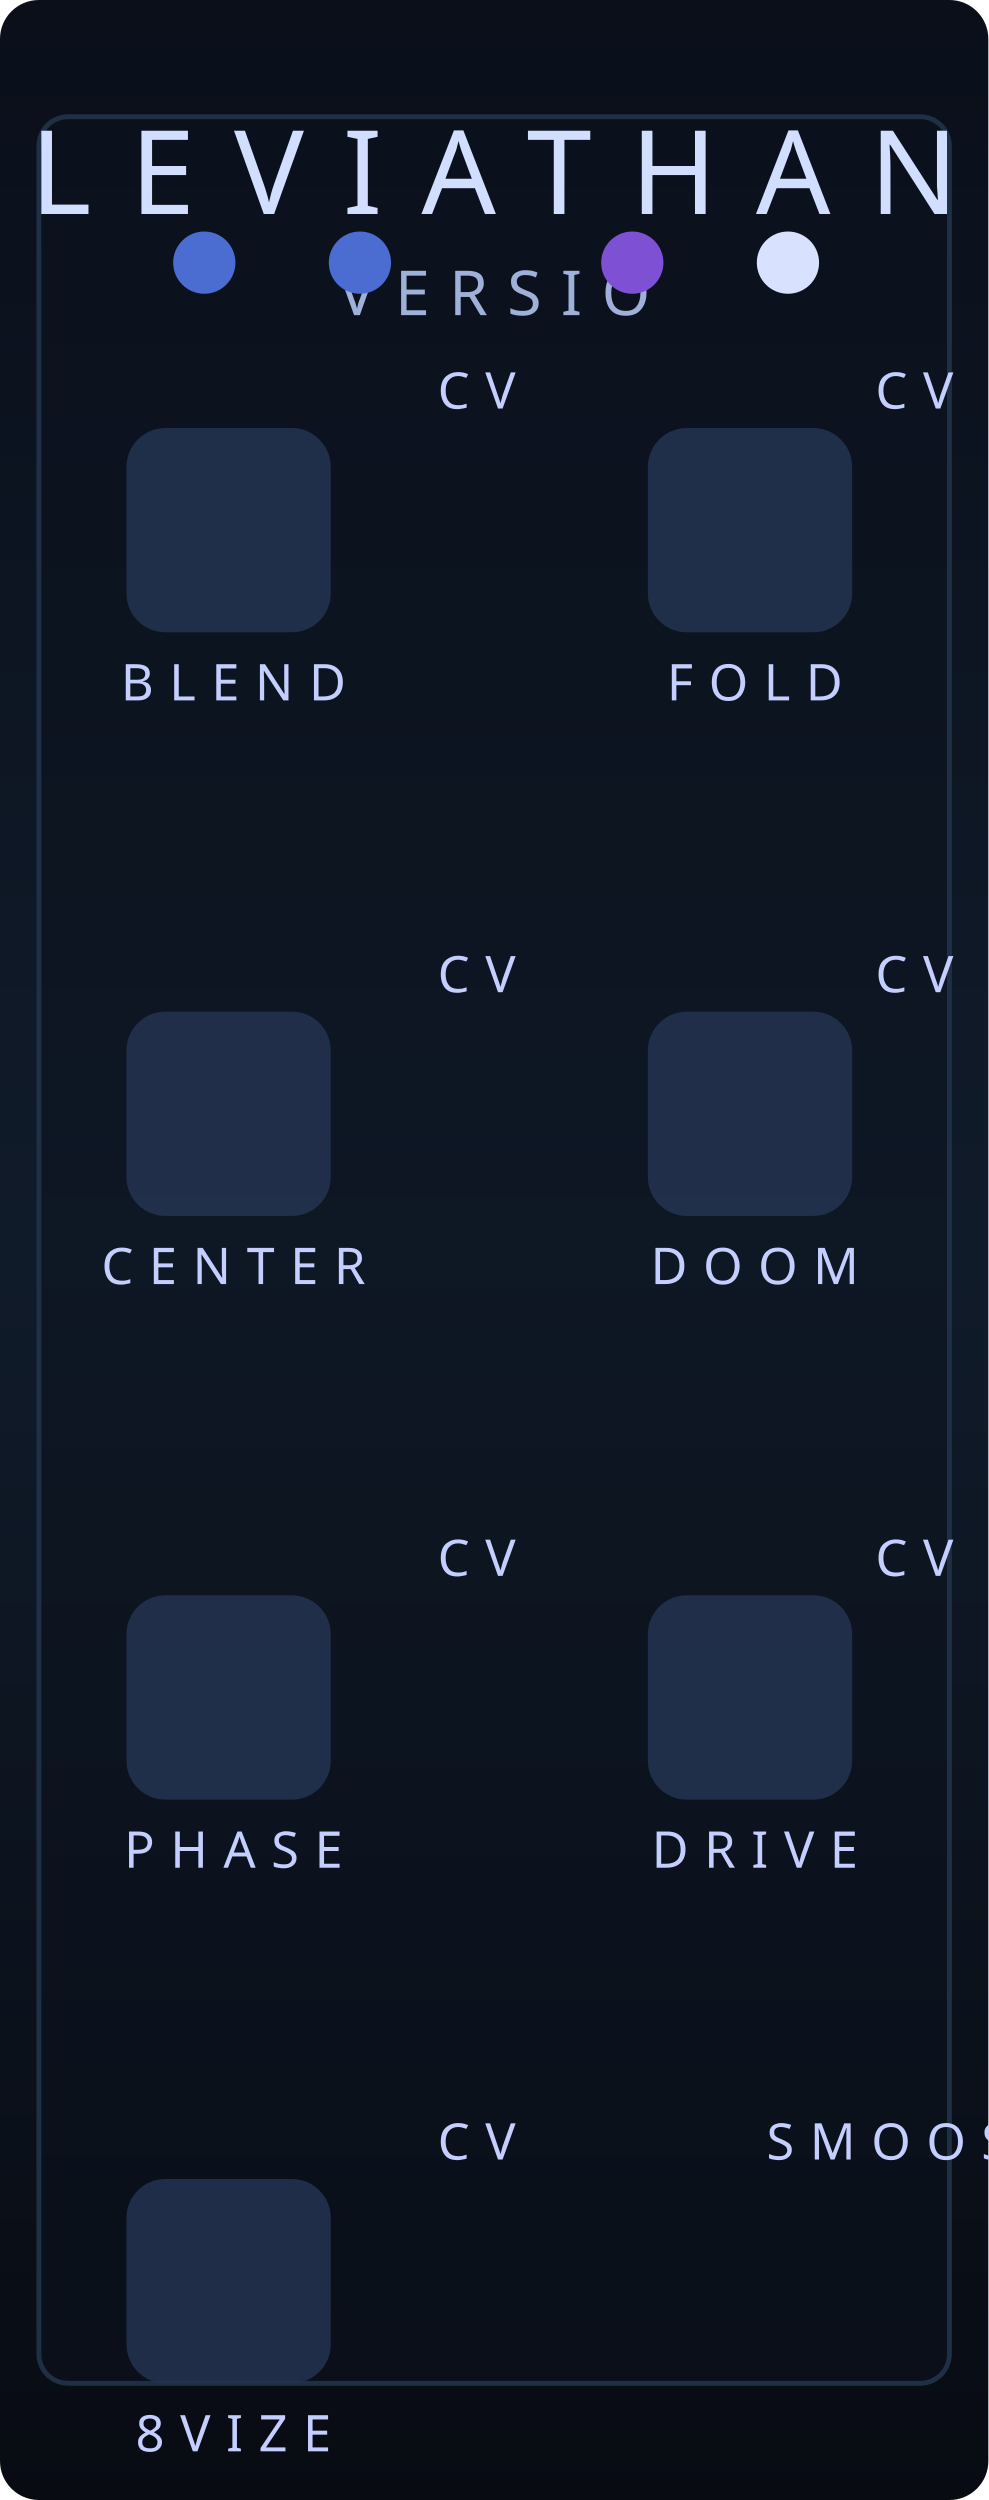
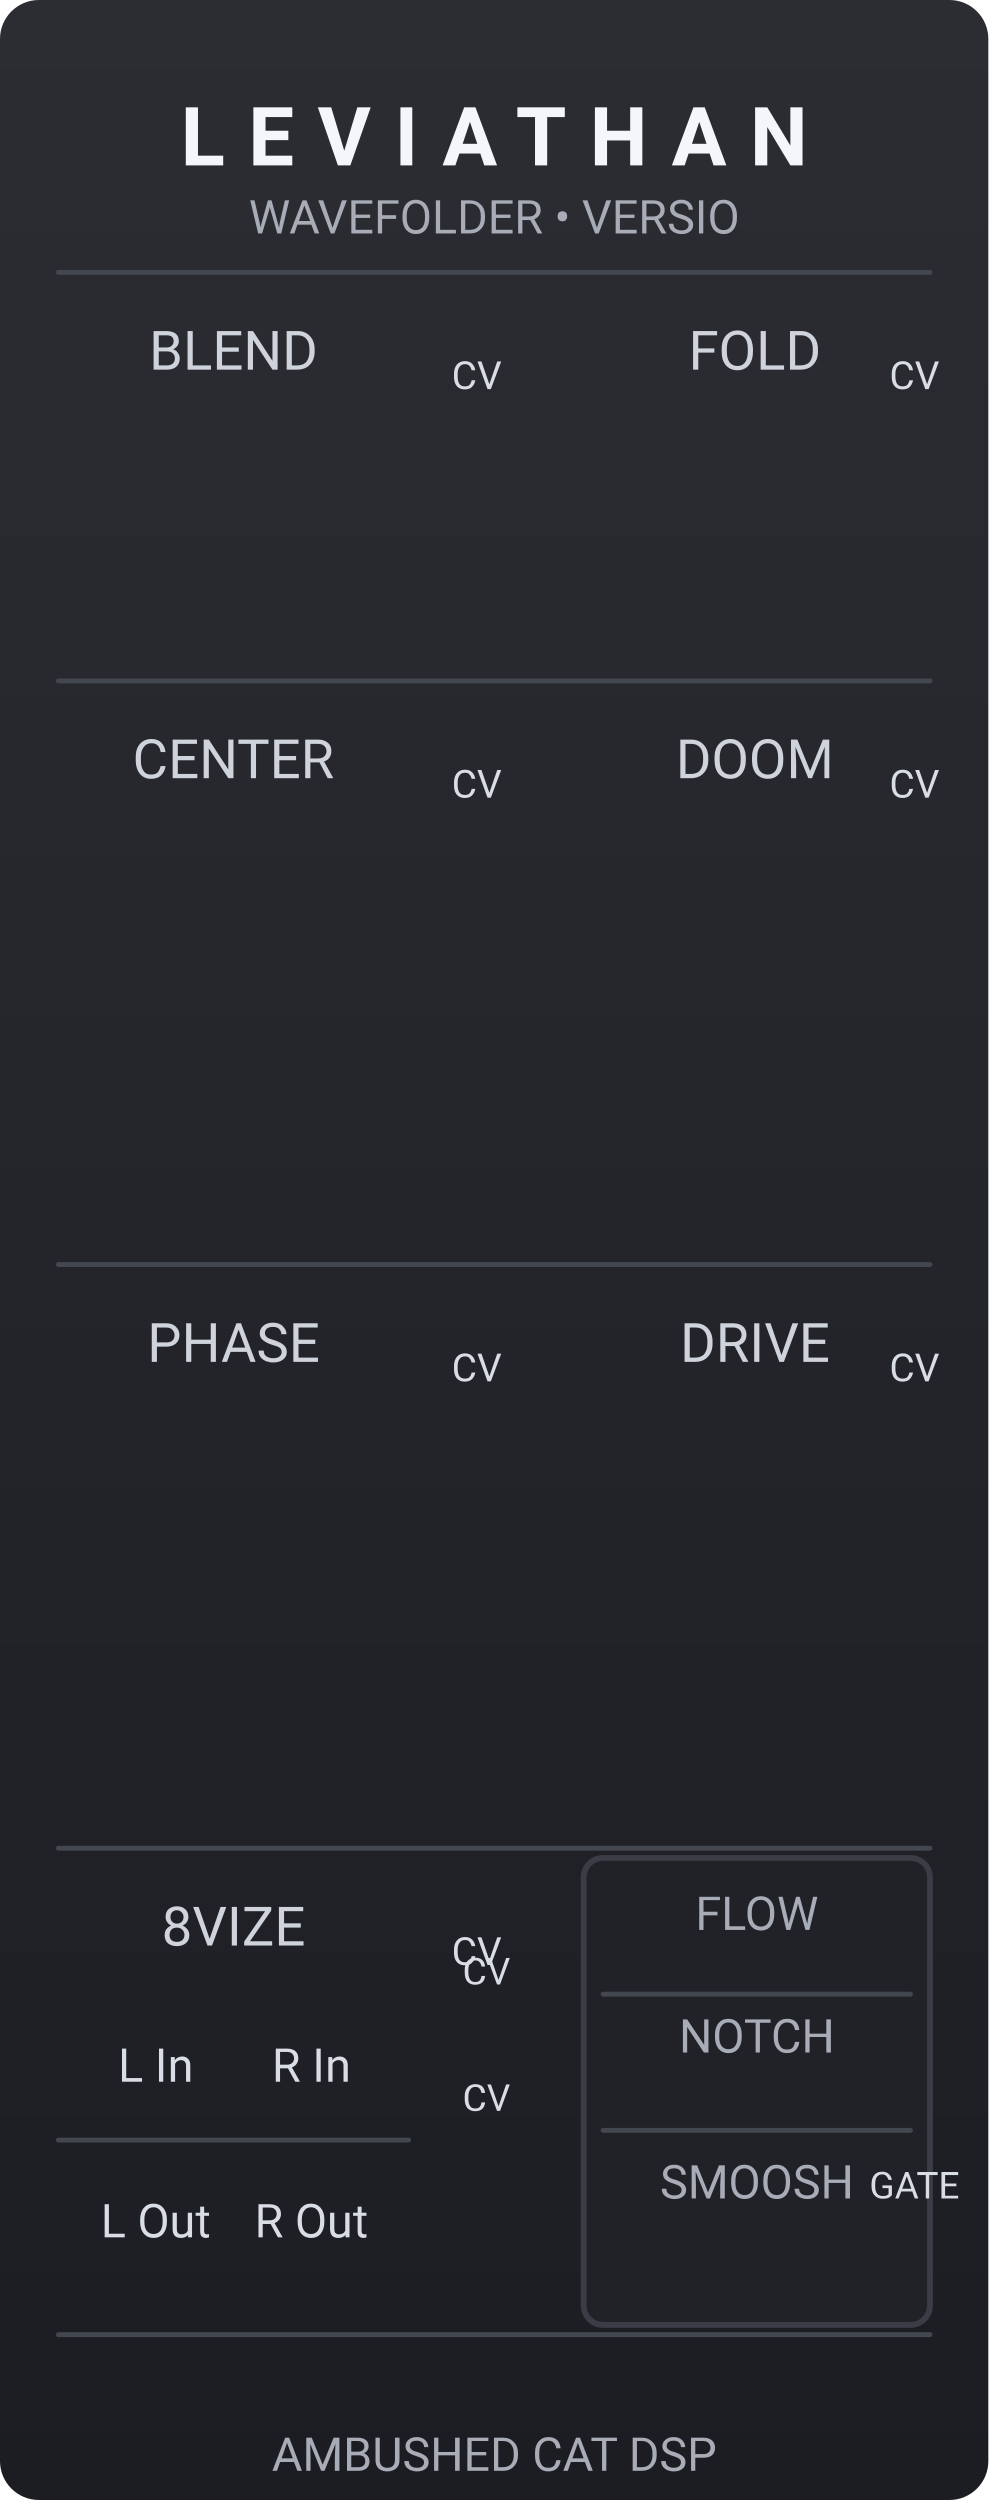
<svg xmlns="http://www.w3.org/2000/svg" width="50.8mm" height="128.5mm" viewBox="0 0 50.8 128.5">
  <defs>
-     <linearGradient id="panelGradient" x1="0" y1="0" x2="0" y2="1">
-       <stop offset="0%" stop-color="#0a0f1a" />
-       <stop offset="50%" stop-color="#101b2a" />
-       <stop offset="100%" stop-color="#080b12" />
-     </linearGradient>
-     <linearGradient id="accentGradient" x1="0" y1="0" x2="1" y2="1">
-       <stop offset="0%" stop-color="#1f6ca4" />
-       <stop offset="100%" stop-color="#7236a9" />
+     <linearGradient id="panelGradient" x1="0" x2="0" y1="0" y2="1">
+       <stop offset="0" stop-color="#2b2d33" />
+       <stop offset="1" stop-color="#1b1d22" />
    </linearGradient>
    <style>
-       .title { font-family: 'Eurostile', 'Rajdhani', sans-serif; font-size: 6px; letter-spacing: 2px; fill: #d2deff; text-transform: uppercase; }
-       .subtitle { font-family: 'Rajdhani', sans-serif; font-size: 3.2px; fill: #9fb1d9; letter-spacing: 1px; text-transform: uppercase; }
-       .label { font-family: 'Rajdhani', sans-serif; font-size: 2.6px; fill: #c4ceff; letter-spacing: 0.8px; }
+       .title { font-family: 'Roboto', 'Liberation Sans', sans-serif; font-size: 4.2px; fill: #f5f6fa; font-weight: 600; letter-spacing: 1.2px; }
+       .subtitle { font-family: 'Roboto', 'Liberation Sans', sans-serif; font-size: 2.4px; fill: #a7acb7; text-anchor: middle; }
+       .label { font-family: 'Roboto', 'Liberation Sans', sans-serif; font-size: 2.8px; fill: #cfd3dc; text-anchor: middle; }
+       .jack { font-family: 'Roboto', 'Liberation Sans', sans-serif; font-size: 2.4px; fill: #d9dde5; text-anchor: middle; }
+       .divider { stroke: #434750; stroke-width: 0.25; stroke-linecap: round; }
    </style>
  </defs>
-   <rect width="50.8" height="128.5" fill="url(#panelGradient)" rx="2" />
-   <rect x="2" y="6" width="46.8" height="116.5" fill="rgba(12,18,30,0.45)" stroke="#1f2f45" stroke-width="0.25" rx="1.5" />
-   <path d="M3 18 L47.8 18" stroke="url(#accentGradient)" stroke-width="0.4" stroke-linecap="round" />
-   <text x="25.4" y="11" class="title" text-anchor="middle">LEVIATHAN</text>
-   <text x="25.4" y="16.2" class="subtitle" text-anchor="middle">VERSIO</text>
-   <g fill="#243554" opacity="0.8">
-     <rect x="6.5" y="22" width="10.5" height="10.5" rx="2" />
-     <rect x="33.3" y="22" width="10.5" height="10.5" rx="2" />
-     <rect x="6.5" y="52" width="10.5" height="10.5" rx="2" />
-     <rect x="33.3" y="52" width="10.5" height="10.5" rx="2" />
-     <rect x="6.5" y="82" width="10.5" height="10.5" rx="2" />
-     <rect x="33.3" y="82" width="10.5" height="10.5" rx="2" />
-     <rect x="6.5" y="112" width="10.5" height="10.5" rx="2" />
-   </g>
-   <g class="label" text-anchor="middle">
-     <text x="12.0" y="36">BLEND</text>
-     <text x="38.8" y="36">FOLD</text>
-     <text x="12.0" y="66">CENTER</text>
-     <text x="38.8" y="66">DOOM</text>
-     <text x="12.0" y="96">PHASE</text>
-     <text x="38.8" y="96">DRIVE</text>
-     <text x="12.0" y="126">8VIZE</text>
-   </g>
-   <g class="label" text-anchor="middle" fill="#8aa8d8">
-     <text x="24.5" y="21">CV</text>
-     <text x="47.0" y="21">CV</text>
-     <text x="24.5" y="51">CV</text>
-     <text x="47.0" y="51">CV</text>
-     <text x="24.5" y="81">CV</text>
-     <text x="47.0" y="81">CV</text>
-     <text x="24.5" y="111">CV</text>
-     <text x="47.0" y="111">SMOOSH</text>
-   </g>
-   <g class="label" text-anchor="middle" fill="#9fb1d9">
-     <text x="24.0" y="138">FLOW</text>
-     <text x="33.5" y="138">NOTCH</text>
-     <text x="45.0" y="138">SMOOSH</text>
-   </g>
-   <g class="label" text-anchor="middle" fill="#bcd0ff">
-     <text x="12.0" y="145">L IN</text>
-     <text x="38.8" y="145">R IN</text>
-     <text x="12.0" y="165">L OUT</text>
-     <text x="38.8" y="165">R OUT</text>
-   </g>
-   <circle cx="10.5" cy="13.5" r="1.6" fill="#4b6dd1" />
-   <circle cx="18.5" cy="13.5" r="1.6" fill="#4b6dd1" />
-   <circle cx="32.5" cy="13.5" r="1.6" fill="#7e50d4" />
-   <circle cx="40.5" cy="13.5" r="1.6" fill="#d8e2ff" />
+   <rect width="50.8" height="128.5" fill="url(#panelGradient)" rx="2" ry="2" />
+   <text class="title" x="25.4" y="8.5" text-anchor="middle">LEVIATHAN</text>
+   <text class="subtitle" x="25.4" y="12">WAVEFOLDER • VERSIO</text>
+   <line class="divider" x1="3" y1="14" x2="47.8" y2="14" />
+   <text class="label" x="12" y="19">BLEND</text>
+   <text class="label" x="38.8" y="19">FOLD</text>
+   <text class="jack" x="24.5" y="20" style="font-size: 2px;">CV</text>
+   <text class="jack" x="47" y="20" style="font-size: 2px;">CV</text>
+   <line class="divider" x1="3" y1="35" x2="47.8" y2="35" />
+   <text class="label" x="12" y="40">CENTER</text>
+   <text class="label" x="38.8" y="40">DOOM</text>
+   <text class="jack" x="24.5" y="41" style="font-size: 2px;">CV</text>
+   <text class="jack" x="47" y="41" style="font-size: 2px;">CV</text>
+   <line class="divider" x1="3" y1="65" x2="47.8" y2="65" />
+   <text class="label" x="12" y="70">PHASE</text>
+   <text class="label" x="38.8" y="70">DRIVE</text>
+   <text class="jack" x="24.5" y="71" style="font-size: 2px;">CV</text>
+   <text class="jack" x="47" y="71" style="font-size: 2px;">CV</text>
+   <line class="divider" x1="3" y1="95" x2="47.8" y2="95" />
+   <text class="label" x="12" y="100">8VIZE</text>
+   <text class="jack" x="24.5" y="101" style="font-size: 2px;">CV</text>
+   <rect x="30" y="95.5" width="17.8" height="24" fill="#202228" stroke="#3a3d46" stroke-width="0.3" rx="1" />
+   <text class="subtitle" x="38.9" y="99.2">FLOW</text>
+   <text class="jack" x="25" y="102" style="font-size: 1.9px;">CV</text>
+   <line class="divider" x1="31" y1="102.5" x2="46.8" y2="102.5" />
+   <text class="subtitle" x="38.9" y="105.5">NOTCH</text>
+   <text class="jack" x="25" y="108.5" style="font-size: 1.9px;">CV</text>
+   <line class="divider" x1="31" y1="109.5" x2="46.8" y2="109.5" />
+   <text class="subtitle" x="38.9" y="113">SMOOSH</text>
+   <text class="jack" x="47" y="113" style="font-size: 1.9px;">GATE</text>
+   <line class="divider" x1="3" y1="120" x2="47.8" y2="120" />
+   <text class="jack" x="8" y="107">L In</text>
+   <text class="jack" x="16" y="107">R In</text>
+   <line class="divider" x1="3" y1="110" x2="21" y2="110" />
+   <text class="jack" x="8" y="115">L Out</text>
+   <text class="jack" x="16" y="115">R Out</text>
+   <text class="subtitle" x="25.4" y="127">AMBUSHED CAT DSP</text>
</svg>
